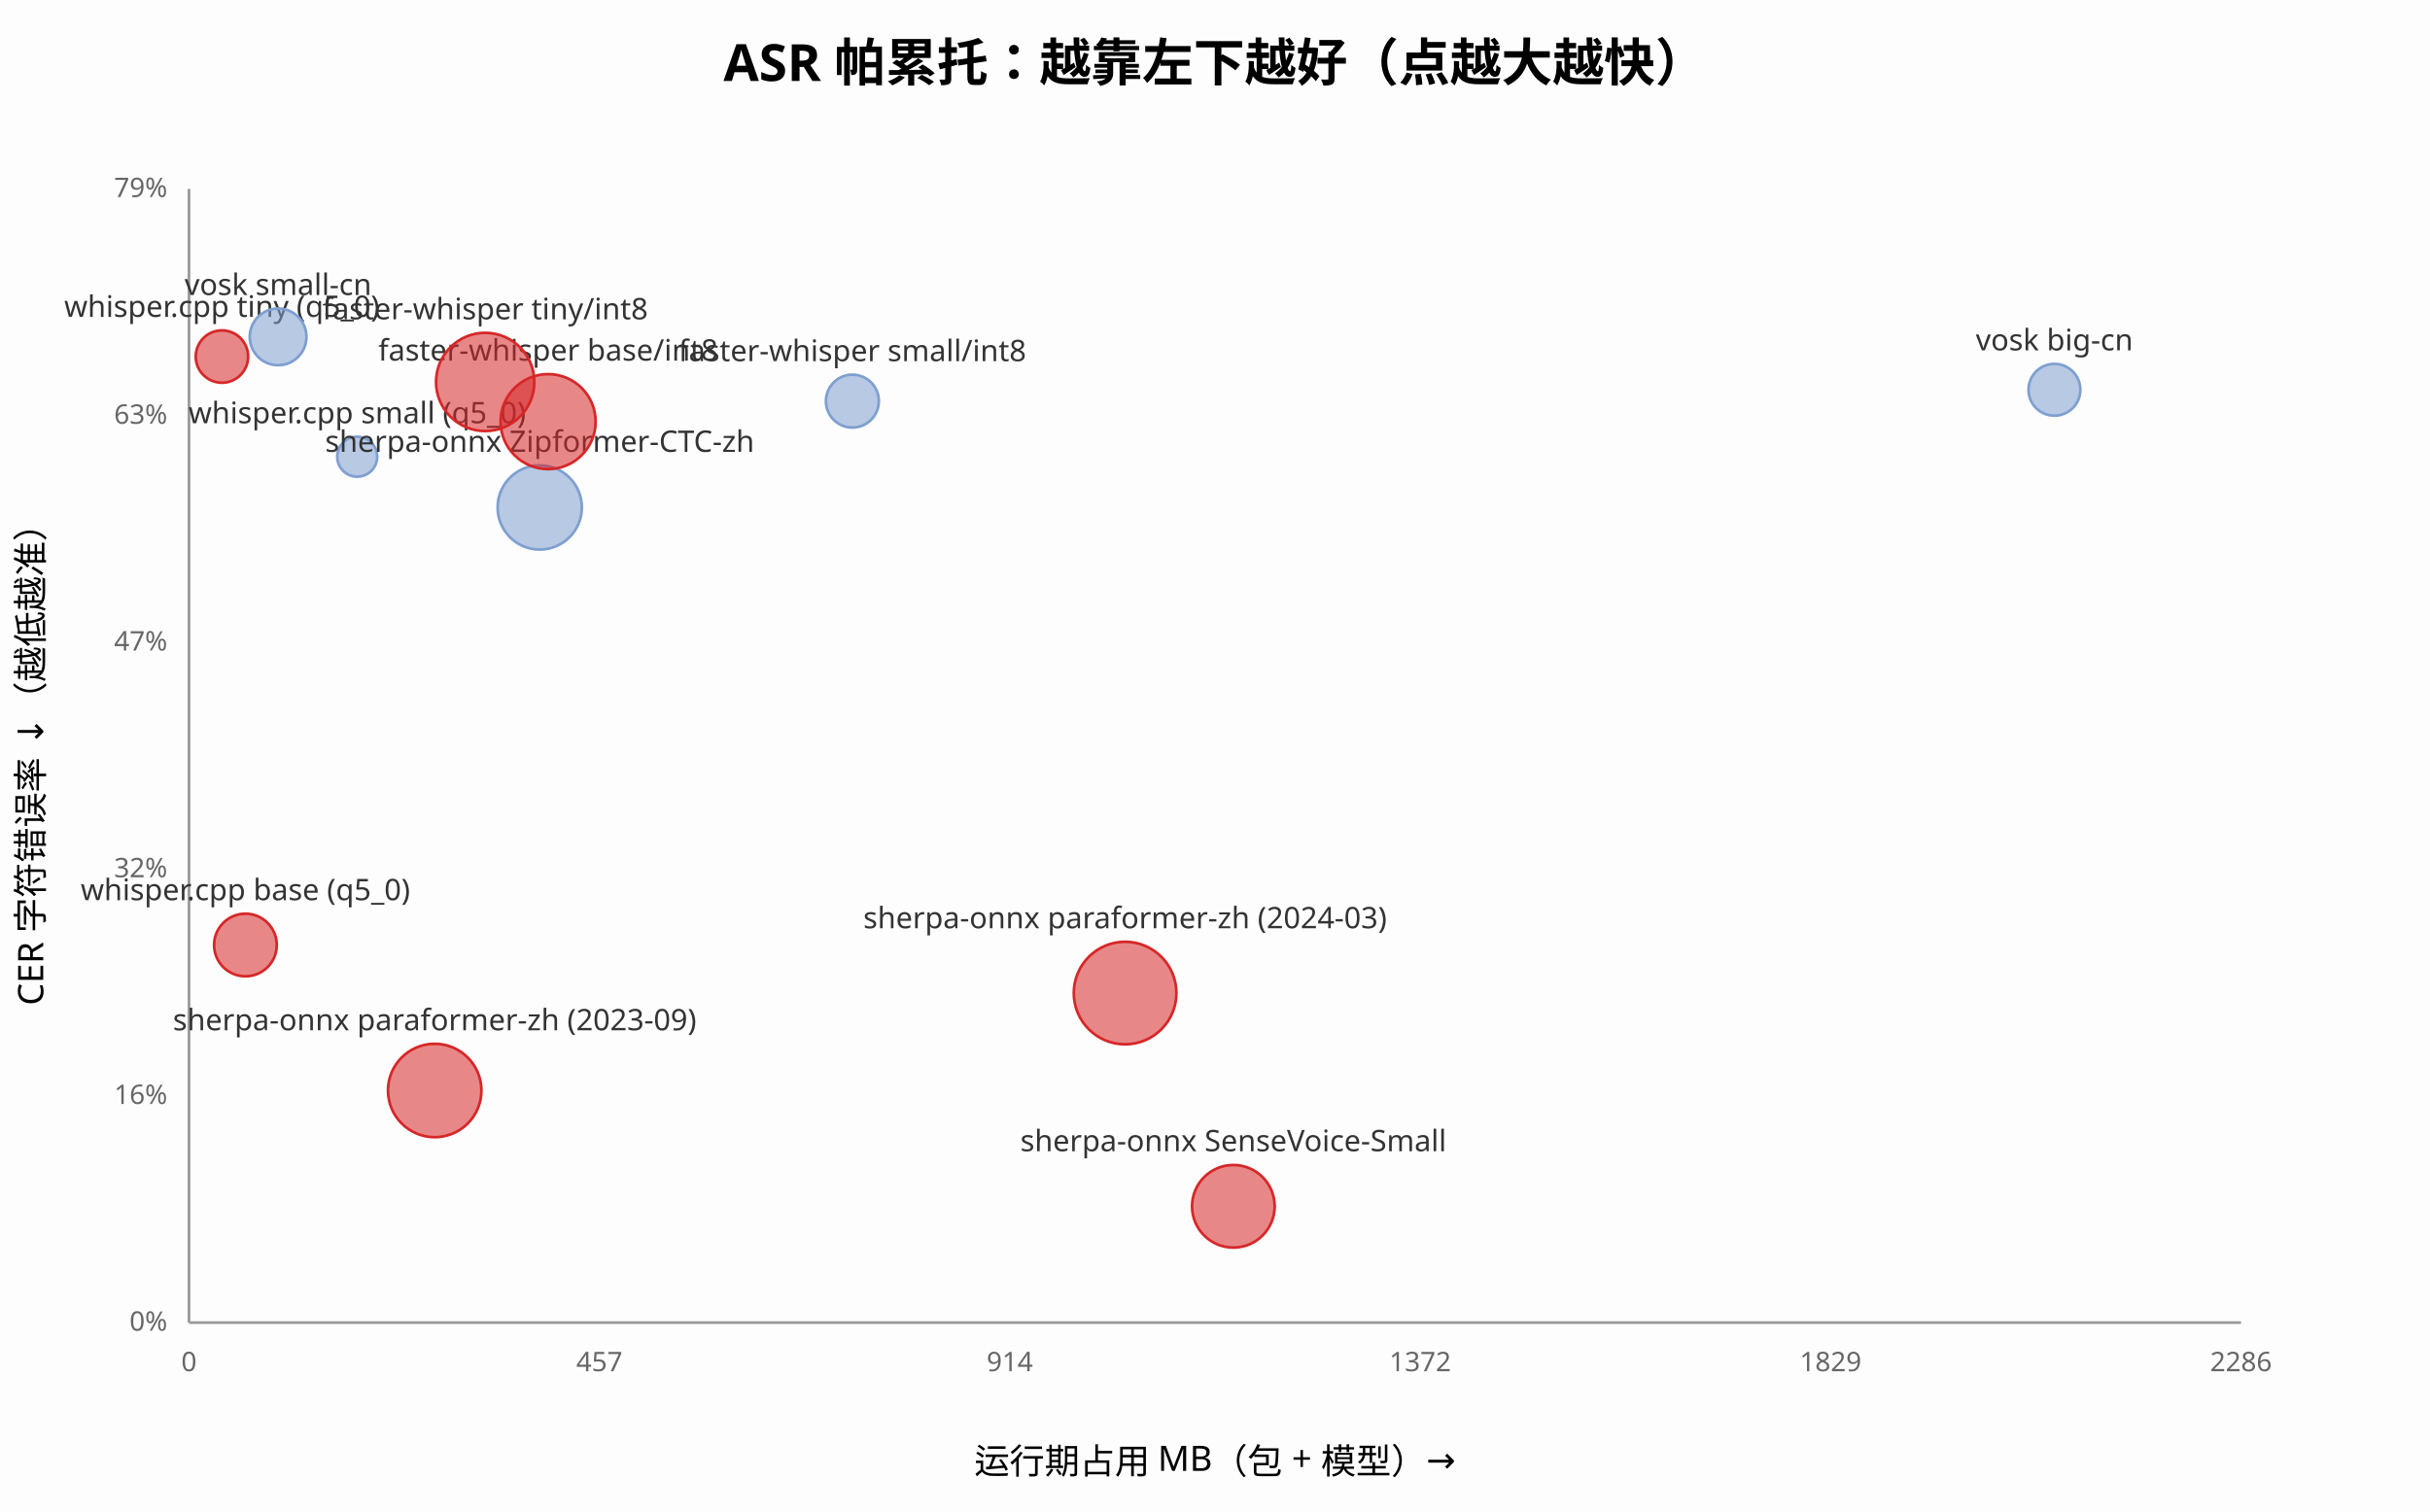
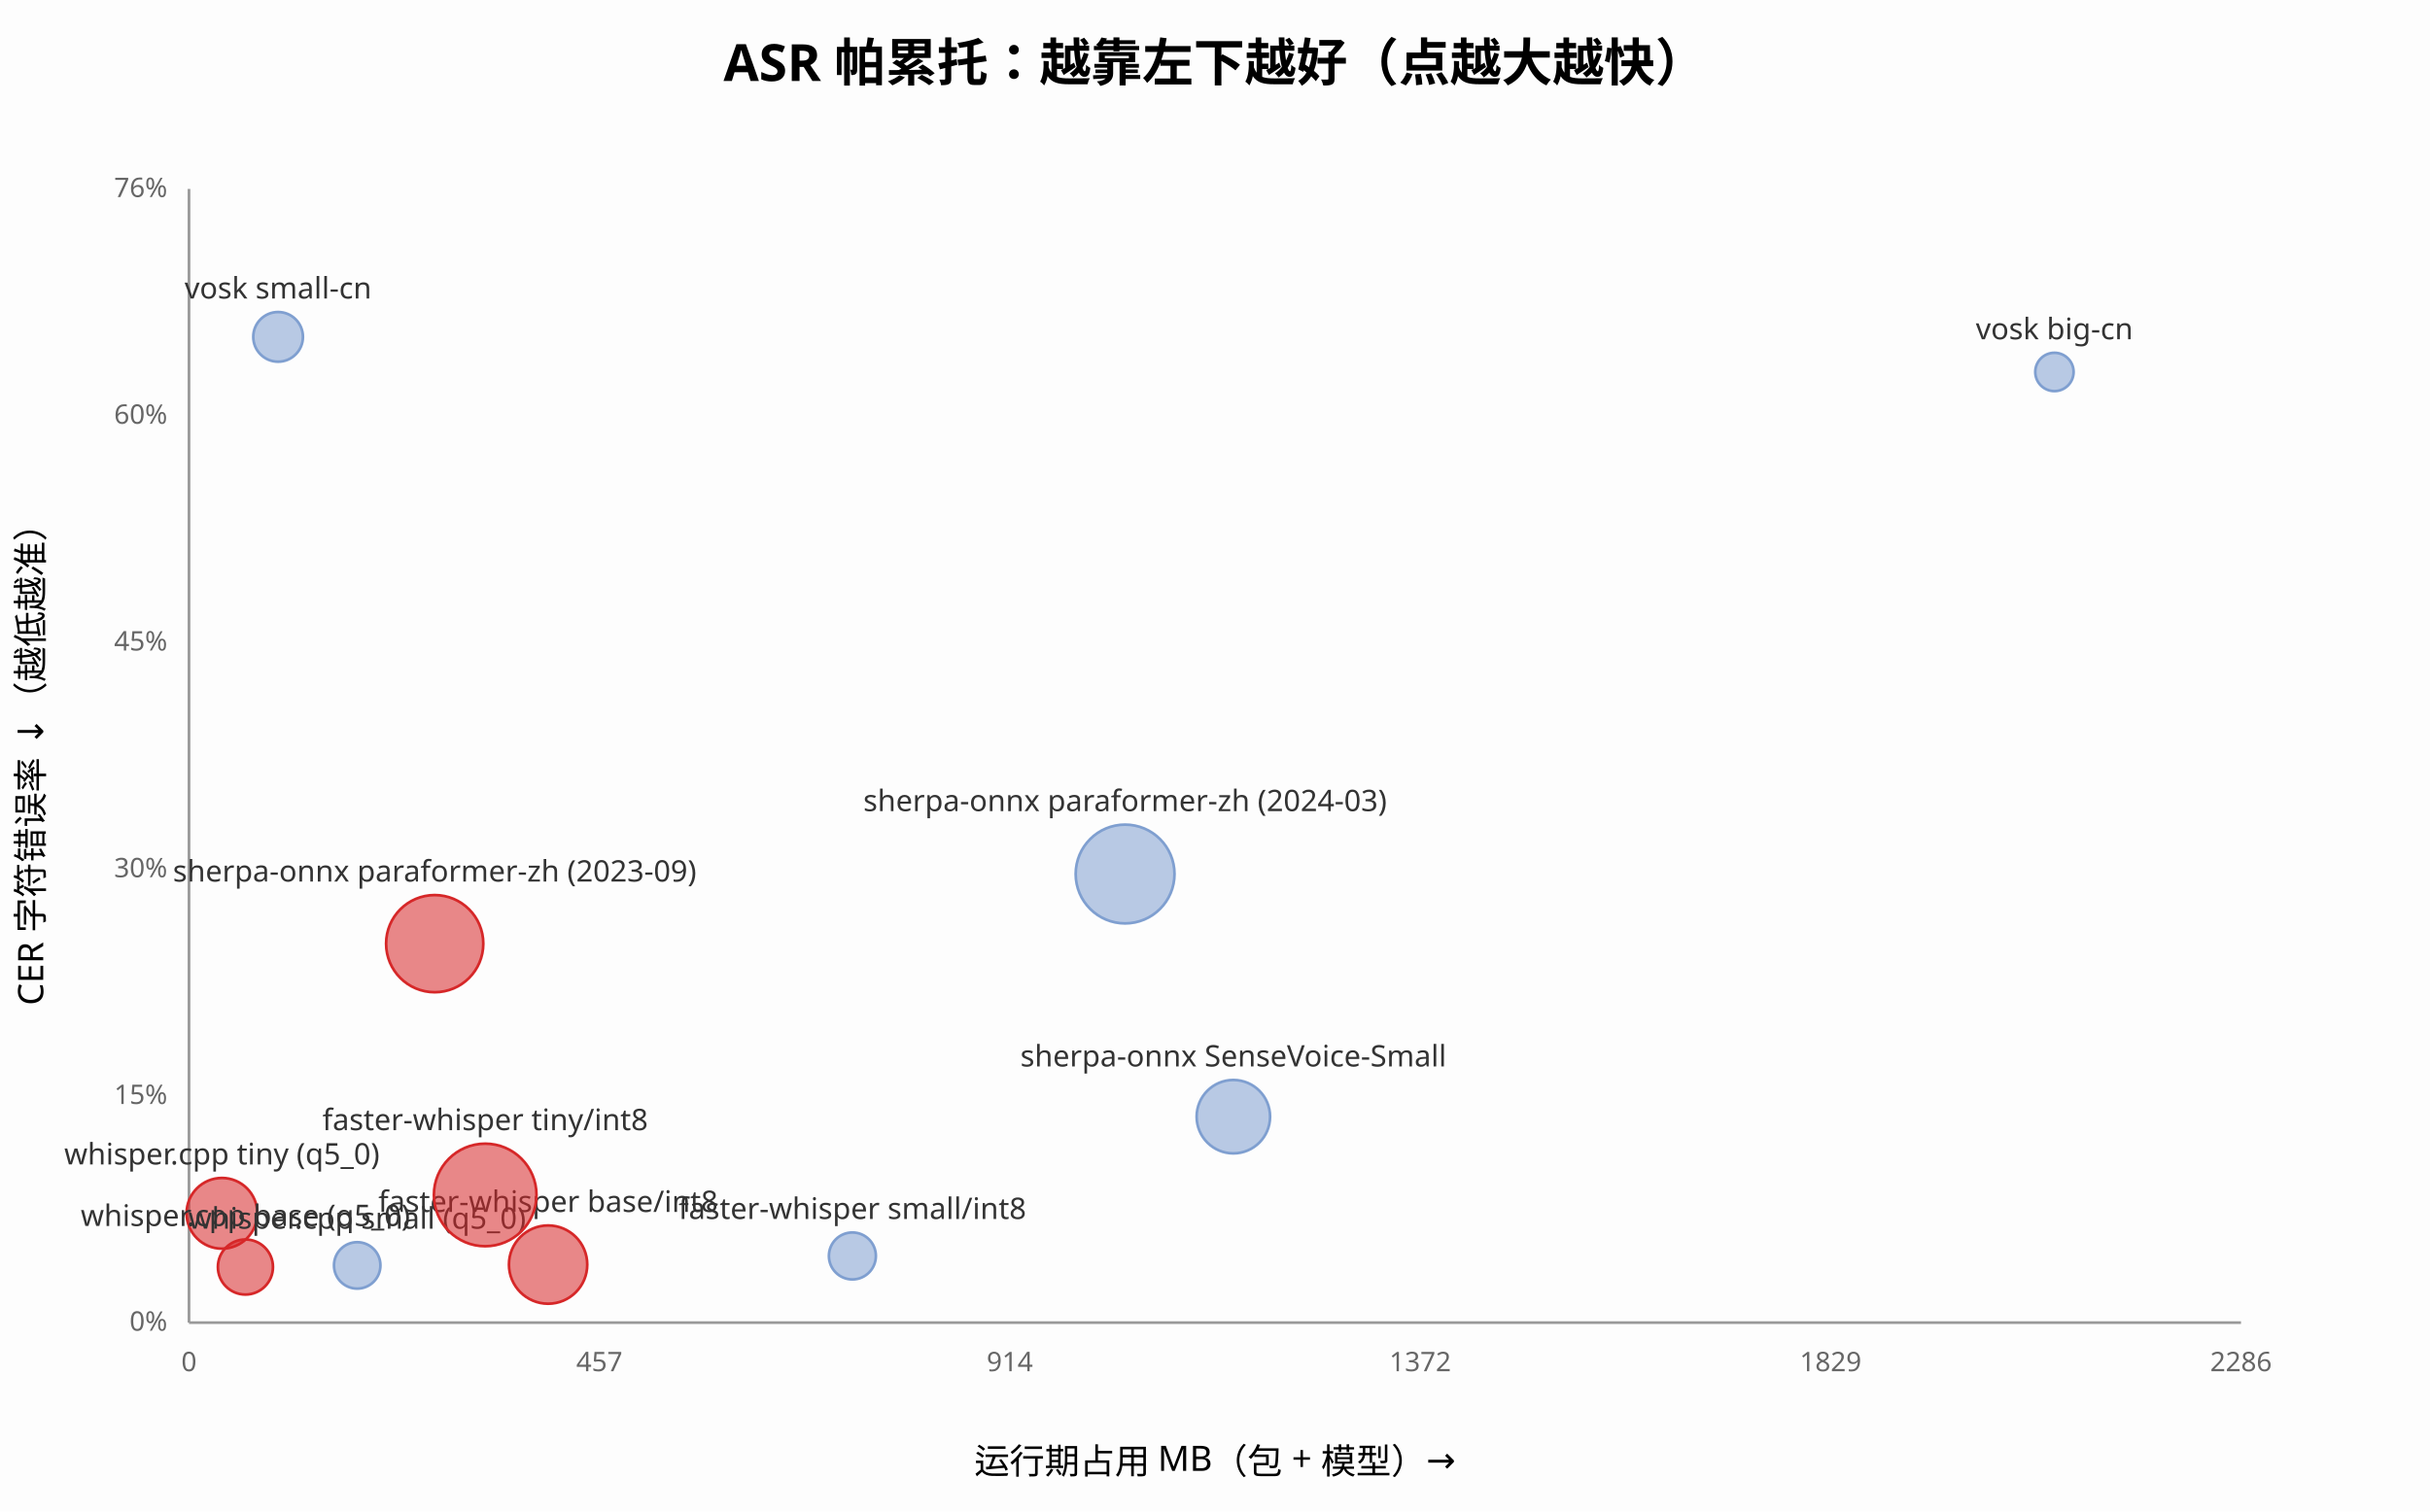
<svg xmlns="http://www.w3.org/2000/svg" width="900" height="560" viewBox="0 0 900 560" font-family="system-ui,sans-serif">
  <rect width="900" height="560" fill="#fdfdfd" />
  <text x="450.0" y="30" text-anchor="middle" font-size="19" font-weight="600">ASR 帕累托：越靠左下越好（点越大越快）</text>
  <text x="450.0" y="546" text-anchor="middle" font-size="13">运行期占用 MB（包 + 模型）→</text>
  <text x="16" y="280.0" font-size="13" transform="rotate(-90 16 280.0)" text-anchor="middle">CER 字符错误率 ↓（越低越准）</text>
  <line x1="70" y1="490" x2="830" y2="490" stroke="#999" />
  <line x1="70" y1="70" x2="70" y2="490" stroke="#999" />
-   <circle cx="760.9" cy="144.4" r="9.6" fill="#7f9fd0" fill-opacity="0.55" stroke="#7f9fd0" />
-   <text x="760.9" y="129.8" font-size="11" text-anchor="middle" fill="#333">vosk big-cn</text>
-   <circle cx="82.2" cy="132.1" r="9.7" fill="#d62728" fill-opacity="0.55" stroke="#d62728" />
-   <text x="82.2" y="117.4" font-size="11" text-anchor="middle" fill="#333">whisper.cpp tiny (q5_0)</text>
-   <circle cx="161.0" cy="404.0" r="17.3" fill="#d62728" fill-opacity="0.55" stroke="#d62728" />
-   <text x="161.0" y="381.7" font-size="11" text-anchor="middle" fill="#333">sherpa-onnx paraformer-zh (2023-09)</text>
-   <circle cx="90.9" cy="350.1" r="11.6" fill="#d62728" fill-opacity="0.55" stroke="#d62728" />
-   <text x="90.9" y="333.5" font-size="11" text-anchor="middle" fill="#333">whisper.cpp base (q5_0)</text>
-   <circle cx="132.3" cy="169.2" r="7.4" fill="#7f9fd0" fill-opacity="0.55" stroke="#7f9fd0" />
-   <text x="132.3" y="156.8" font-size="11" text-anchor="middle" fill="#333">whisper.cpp small (q5_0)</text>
-   <circle cx="416.7" cy="367.9" r="19.0" fill="#d62728" fill-opacity="0.55" stroke="#d62728" />
-   <text x="416.7" y="343.9" font-size="11" text-anchor="middle" fill="#333">sherpa-onnx paraformer-zh (2024-03)</text>
-   <circle cx="456.8" cy="446.9" r="15.3" fill="#d62728" fill-opacity="0.55" stroke="#d62728" />
-   <text x="456.8" y="426.5" font-size="11" text-anchor="middle" fill="#333">sherpa-onnx SenseVoice-Small</text>
-   <circle cx="199.9" cy="188.0" r="15.6" fill="#7f9fd0" fill-opacity="0.55" stroke="#7f9fd0" />
-   <text x="199.9" y="167.4" font-size="11" text-anchor="middle" fill="#333">sherpa-onnx Zipformer-CTC-zh</text>
-   <circle cx="103.0" cy="124.8" r="10.5" fill="#7f9fd0" fill-opacity="0.55" stroke="#7f9fd0" />
-   <text x="103.0" y="109.3" font-size="11" text-anchor="middle" fill="#333">vosk small-cn</text>
-   <circle cx="203.0" cy="156.2" r="17.6" fill="#d62728" fill-opacity="0.55" stroke="#d62728" />
-   <text x="203.0" y="133.6" font-size="11" text-anchor="middle" fill="#333">faster-whisper base/int8</text>
-   <circle cx="315.7" cy="148.6" r="9.8" fill="#7f9fd0" fill-opacity="0.55" stroke="#7f9fd0" />
-   <text x="315.7" y="133.8" font-size="11" text-anchor="middle" fill="#333">faster-whisper small/int8</text>
-   <circle cx="179.7" cy="141.5" r="18.2" fill="#d62728" fill-opacity="0.55" stroke="#d62728" />
-   <text x="179.7" y="118.3" font-size="11" text-anchor="middle" fill="#333">faster-whisper tiny/int8</text>
+   <circle cx="760.9" cy="137.8" r="7.1" fill="#7f9fd0" fill-opacity="0.55" stroke="#7f9fd0" />
+   <text x="760.9" y="125.7" font-size="11" text-anchor="middle" fill="#333">vosk big-cn</text>
+   <circle cx="82.2" cy="449.5" r="13.1" fill="#d62728" fill-opacity="0.55" stroke="#d62728" />
+   <text x="82.2" y="431.4" font-size="11" text-anchor="middle" fill="#333">whisper.cpp tiny (q5_0)</text>
+   <circle cx="161.0" cy="349.6" r="18.0" fill="#d62728" fill-opacity="0.55" stroke="#d62728" />
+   <text x="161.0" y="326.6" font-size="11" text-anchor="middle" fill="#333">sherpa-onnx paraformer-zh (2023-09)</text>
+   <circle cx="90.9" cy="469.4" r="10.2" fill="#d62728" fill-opacity="0.55" stroke="#d62728" />
+   <text x="90.9" y="454.2" font-size="11" text-anchor="middle" fill="#333">whisper.cpp base (q5_0)</text>
+   <circle cx="132.3" cy="468.8" r="8.6" fill="#7f9fd0" fill-opacity="0.55" stroke="#7f9fd0" />
+   <text x="132.3" y="455.2" font-size="11" text-anchor="middle" fill="#333">whisper.cpp small (q5_0)</text>
+   <circle cx="416.7" cy="323.8" r="18.3" fill="#7f9fd0" fill-opacity="0.55" stroke="#7f9fd0" />
+   <text x="416.7" y="300.5" font-size="11" text-anchor="middle" fill="#333">sherpa-onnx paraformer-zh (2024-03)</text>
+   <circle cx="456.8" cy="413.7" r="13.6" fill="#7f9fd0" fill-opacity="0.55" stroke="#7f9fd0" />
+   <text x="456.8" y="395.1" font-size="11" text-anchor="middle" fill="#333">sherpa-onnx SenseVoice-Small</text>
+   <circle cx="103.0" cy="124.8" r="9.2" fill="#7f9fd0" fill-opacity="0.55" stroke="#7f9fd0" />
+   <text x="103.0" y="110.6" font-size="11" text-anchor="middle" fill="#333">vosk small-cn</text>
+   <circle cx="203.0" cy="468.5" r="14.5" fill="#d62728" fill-opacity="0.55" stroke="#d62728" />
+   <text x="203.0" y="449.0" font-size="11" text-anchor="middle" fill="#333">faster-whisper base/int8</text>
+   <circle cx="315.7" cy="465.3" r="8.7" fill="#7f9fd0" fill-opacity="0.55" stroke="#7f9fd0" />
+   <text x="315.7" y="451.6" font-size="11" text-anchor="middle" fill="#333">faster-whisper small/int8</text>
+   <circle cx="179.7" cy="442.7" r="19.0" fill="#d62728" fill-opacity="0.55" stroke="#d62728" />
+   <text x="179.7" y="418.7" font-size="11" text-anchor="middle" fill="#333">faster-whisper tiny/int8</text>
  <text x="70" y="508" font-size="10" text-anchor="middle" fill="#666">0</text>
  <text x="62" y="493" font-size="10" text-anchor="end" fill="#666">0%</text>
  <text x="222" y="508" font-size="10" text-anchor="middle" fill="#666">457</text>
-   <text x="62" y="409" font-size="10" text-anchor="end" fill="#666">16%</text>
+   <text x="62" y="409" font-size="10" text-anchor="end" fill="#666">15%</text>
  <text x="374" y="508" font-size="10" text-anchor="middle" fill="#666">914</text>
-   <text x="62" y="325" font-size="10" text-anchor="end" fill="#666">32%</text>
+   <text x="62" y="325" font-size="10" text-anchor="end" fill="#666">30%</text>
  <text x="526" y="508" font-size="10" text-anchor="middle" fill="#666">1372</text>
-   <text x="62" y="241" font-size="10" text-anchor="end" fill="#666">47%</text>
+   <text x="62" y="241" font-size="10" text-anchor="end" fill="#666">45%</text>
  <text x="678" y="508" font-size="10" text-anchor="middle" fill="#666">1829</text>
-   <text x="62" y="157" font-size="10" text-anchor="end" fill="#666">63%</text>
+   <text x="62" y="157" font-size="10" text-anchor="end" fill="#666">60%</text>
  <text x="830" y="508" font-size="10" text-anchor="middle" fill="#666">2286</text>
-   <text x="62" y="73" font-size="10" text-anchor="end" fill="#666">79%</text>
+   <text x="62" y="73" font-size="10" text-anchor="end" fill="#666">76%</text>
</svg>
